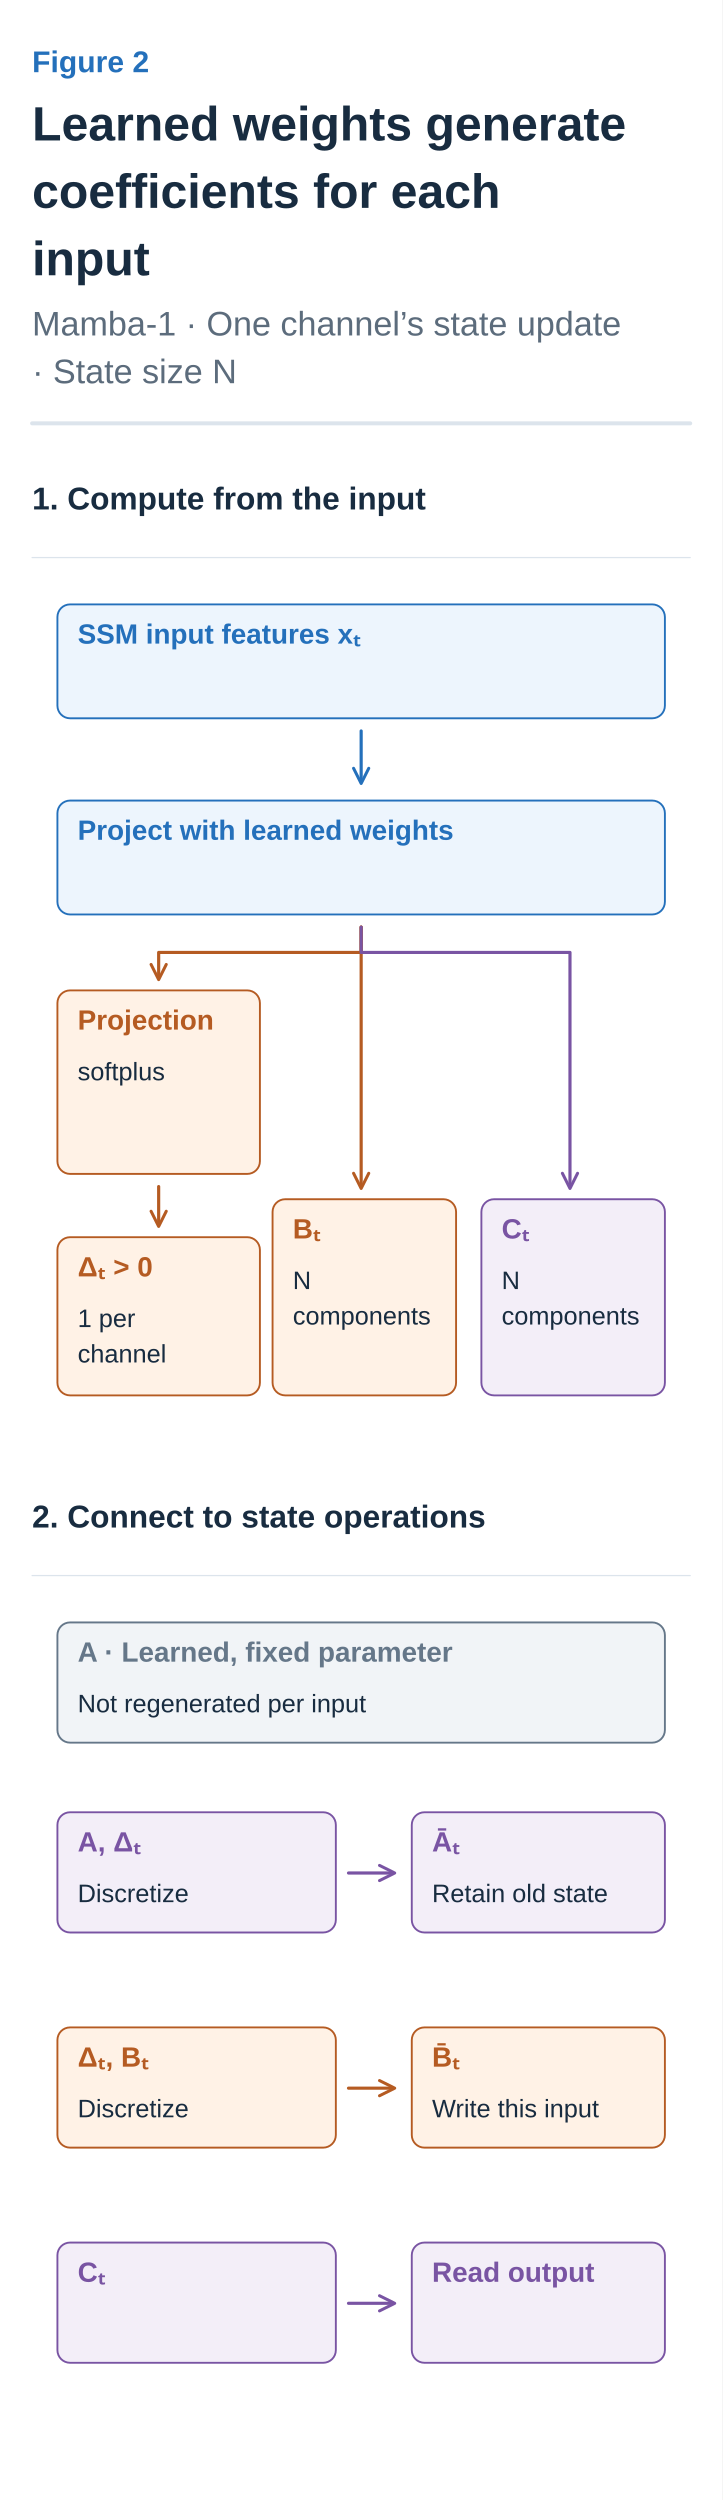
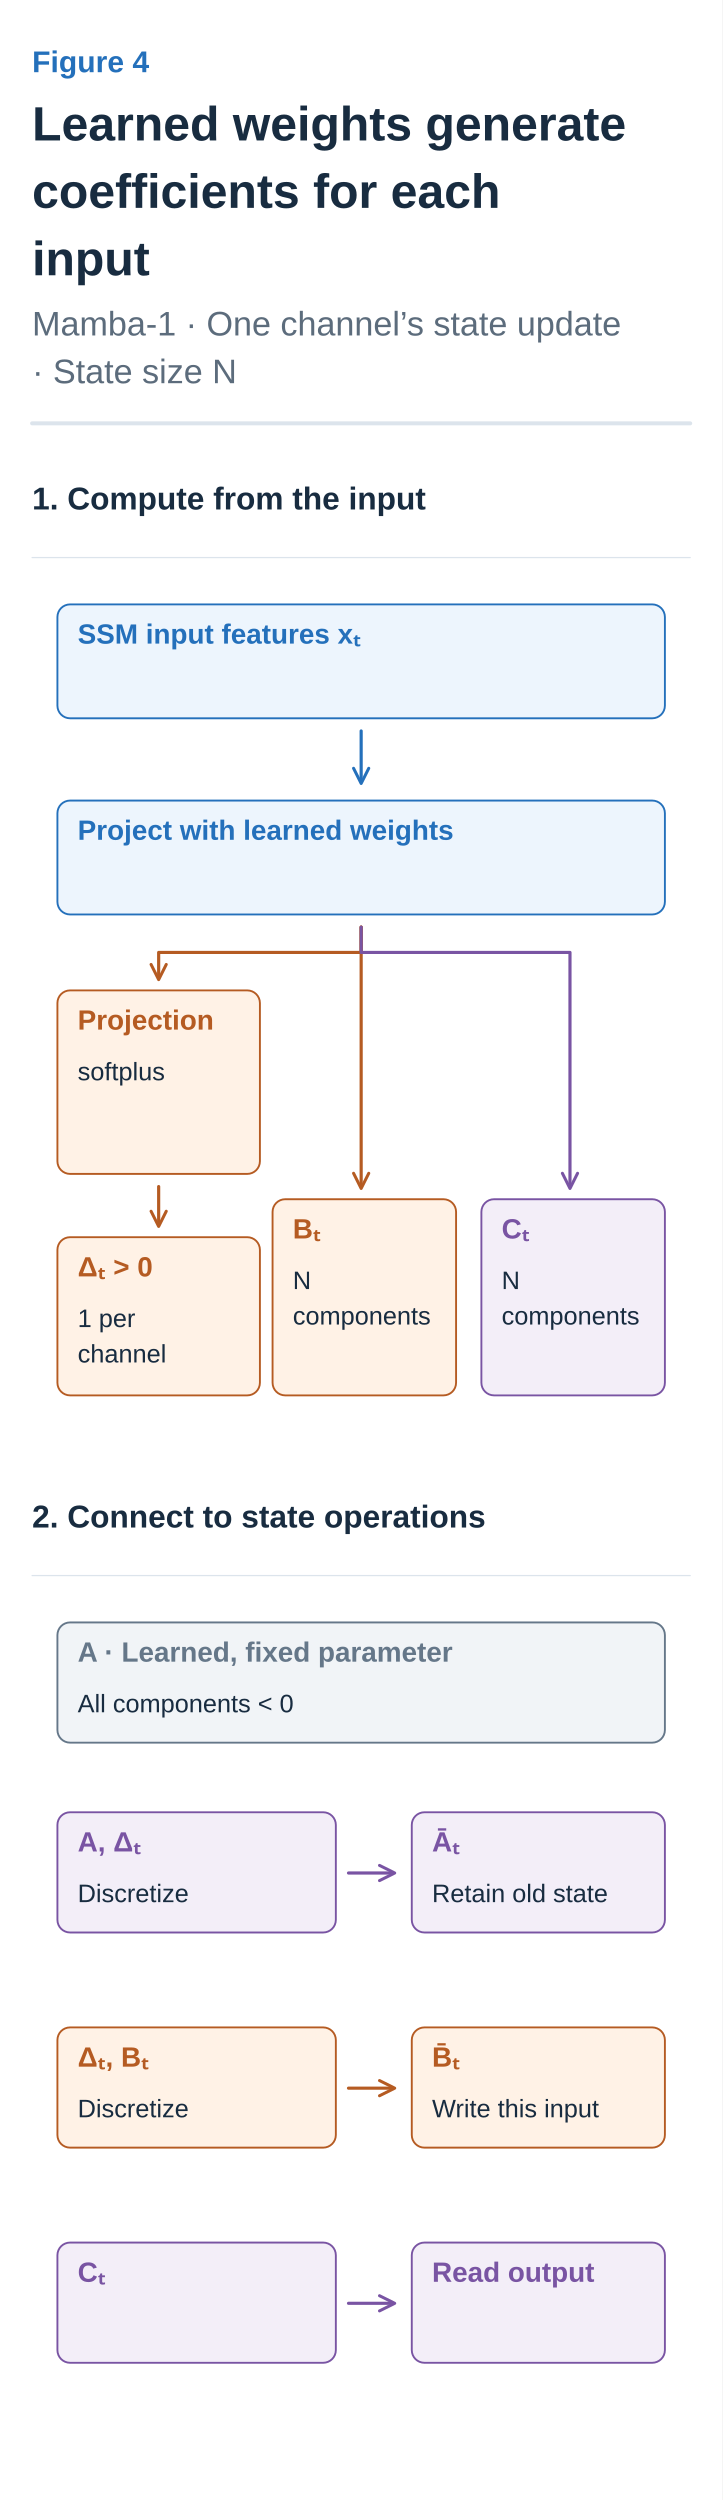
<svg xmlns="http://www.w3.org/2000/svg" width="360" height="1246" viewBox="0 0 360 1246" role="img" aria-labelledby="title desc">
  <defs>
    <marker id="arrow-ink" viewBox="0 0 10 10" refX="8" refY="5" markerWidth="6" markerHeight="6" orient="auto">
      <path d="M1 1 L9 5 L1 9" fill="none" stroke="#182C40" stroke-width="1.6" />
    </marker>
    <marker id="arrow-muted" viewBox="0 0 10 10" refX="8" refY="5" markerWidth="6" markerHeight="6" orient="auto">
      <path d="M1 1 L9 5 L1 9" fill="none" stroke="#5C6C7C" stroke-width="1.6" />
    </marker>
    <marker id="arrow-line" viewBox="0 0 10 10" refX="8" refY="5" markerWidth="6" markerHeight="6" orient="auto">
      <path d="M1 1 L9 5 L1 9" fill="none" stroke="#DCE4EC" stroke-width="1.6" />
    </marker>
    <marker id="arrow-paper" viewBox="0 0 10 10" refX="8" refY="5" markerWidth="6" markerHeight="6" orient="auto">
      <path d="M1 1 L9 5 L1 9" fill="none" stroke="#FFFFFF" stroke-width="1.6" />
    </marker>
    <marker id="arrow-blue" viewBox="0 0 10 10" refX="8" refY="5" markerWidth="6" markerHeight="6" orient="auto">
      <path d="M1 1 L9 5 L1 9" fill="none" stroke="#2470BB" stroke-width="1.6" />
    </marker>
    <marker id="arrow-teal" viewBox="0 0 10 10" refX="8" refY="5" markerWidth="6" markerHeight="6" orient="auto">
      <path d="M1 1 L9 5 L1 9" fill="none" stroke="#287D78" stroke-width="1.6" />
    </marker>
    <marker id="arrow-orange" viewBox="0 0 10 10" refX="8" refY="5" markerWidth="6" markerHeight="6" orient="auto">
      <path d="M1 1 L9 5 L1 9" fill="none" stroke="#B55B22" stroke-width="1.6" />
    </marker>
    <marker id="arrow-purple" viewBox="0 0 10 10" refX="8" refY="5" markerWidth="6" markerHeight="6" orient="auto">
      <path d="M1 1 L9 5 L1 9" fill="none" stroke="#7954A3" stroke-width="1.6" />
    </marker>
    <marker id="arrow-gray" viewBox="0 0 10 10" refX="8" refY="5" markerWidth="6" markerHeight="6" orient="auto">
      <path d="M1 1 L9 5 L1 9" fill="none" stroke="#657789" stroke-width="1.6" />
    </marker>
    <marker id="arrow-red" viewBox="0 0 10 10" refX="8" refY="5" markerWidth="6" markerHeight="6" orient="auto">
      <path d="M1 1 L9 5 L1 9" fill="none" stroke="#B34242" stroke-width="1.6" />
    </marker>
    <marker id="arrow-indigo" viewBox="0 0 10 10" refX="8" refY="5" markerWidth="6" markerHeight="6" orient="auto">
      <path d="M1 1 L9 5 L1 9" fill="none" stroke="#4C60A8" stroke-width="1.6" />
    </marker>
    <marker id="arrow-slate" viewBox="0 0 10 10" refX="8" refY="5" markerWidth="6" markerHeight="6" orient="auto">
      <path d="M1 1 L9 5 L1 9" fill="none" stroke="#8191A0" stroke-width="1.6" />
    </marker>
    <marker id="arrow-surface" viewBox="0 0 10 10" refX="8" refY="5" markerWidth="6" markerHeight="6" orient="auto">
      <path d="M1 1 L9 5 L1 9" fill="none" stroke="#F8FAFC" stroke-width="1.6" />
    </marker>
  </defs>
  <style>text{font-family:Arial,"Apple SD Gothic Neo","Noto Sans KR",sans-serif}text[font-family]{font-family:Menlo,Consolas,monospace}path{stroke-linecap:round;stroke-linejoin:round}</style>
  <rect width="100%" height="100%" fill="white" />
-   <text x="16" y="36" fill="#2470BB" font-size="15" font-weight="600" text-anchor="start" data-max-width="328">Figure 2</text>
+   <text x="16" y="36" fill="#2470BB" font-size="15" font-weight="600" text-anchor="start" data-max-width="328">Figure 4</text>
  <text x="16" y="70" fill="#182C40" font-size="24" font-weight="700" text-anchor="start" data-max-width="328">Learned weights generate</text>
  <text x="16" y="103.6" fill="#182C40" font-size="24" font-weight="700" text-anchor="start" data-max-width="328">coefficients for each</text>
  <text x="16" y="137.2" fill="#182C40" font-size="24" font-weight="700" text-anchor="start" data-max-width="328">input</text>
  <text x="16" y="167.2" fill="#5C6C7C" font-size="17" font-weight="400" text-anchor="start" data-max-width="328">Mamba-1 · One channel’s state update</text>
  <text x="16" y="191" fill="#5C6C7C" font-size="17" font-weight="400" text-anchor="start" data-max-width="328">· State size N</text>
  <path d="M16,211 H344" stroke="#DCE4EC" stroke-width="2" />
  <g transform="translate(16 235) scale(0.6307692)" data-panel="1">
    <text x="0" y="30" fill="#182C40" font-size="25" font-weight="600" text-anchor="start" data-max-width="520">1. Compute from the input</text>
    <path d="M0 68 L520 68" stroke="#DCE4EC" stroke-width="1" fill="none" />
    <g data-container="true">
      <rect x="20" y="105" width="480" height="90" rx="10" fill="#EDF5FD" stroke="#2470BB" stroke-width="1.5" />
      <text x="36" y="136" fill="#2470BB" font-size="22" font-weight="600" text-anchor="start" data-max-width="448">SSM input features xₜ</text>
    </g>
    <path d="M260 205 L260 245" stroke="#2470BB" stroke-width="2.5" fill="none" marker-end="url(#arrow-blue)" />
    <g data-container="true">
      <rect x="20" y="260" width="480" height="90" rx="10" fill="#EDF5FD" stroke="#2470BB" stroke-width="1.5" />
      <text x="36" y="291" fill="#2470BB" font-size="22" font-weight="600" text-anchor="start" data-max-width="448">Project with learned weights</text>
    </g>
    <path d="M260 360 L260 380 L100 380 L100 400" stroke="#B55B22" stroke-width="2.5" fill="none" marker-end="url(#arrow-orange)" />
    <path d="M260 360 L260 565" stroke="#B55B22" stroke-width="2.5" fill="none" marker-end="url(#arrow-orange)" />
    <path d="M260 360 L260 380 L425 380 L425 565" stroke="#7954A3" stroke-width="2.5" fill="none" marker-end="url(#arrow-purple)" />
    <g data-container="true">
      <rect x="20" y="410" width="160" height="145" rx="10" fill="#FFF2E6" stroke="#B55B22" stroke-width="1.5" />
      <text x="36" y="441" fill="#B55B22" font-size="22" font-weight="600" text-anchor="start" data-max-width="128">Projection</text>
      <text x="36" y="481" fill="#182C40" font-size="20" font-weight="400" text-anchor="start" data-max-width="128">softplus</text>
    </g>
    <path d="M100 565 L100 595" stroke="#B55B22" stroke-width="2.5" fill="none" marker-end="url(#arrow-orange)" />
    <g data-container="true">
      <rect x="20" y="605" width="160" height="125" rx="10" fill="#FFF2E6" stroke="#B55B22" stroke-width="1.5" />
      <text x="36" y="636" fill="#B55B22" font-size="22" font-weight="600" text-anchor="start" data-max-width="128">Δₜ &gt; 0</text>
      <text x="36" y="676" fill="#182C40" font-size="20" font-weight="400" text-anchor="start" data-max-width="128">1 per</text>
      <text x="36" y="704" fill="#182C40" font-size="20" font-weight="400" text-anchor="start" data-max-width="128">channel</text>
    </g>
    <g data-container="true">
      <rect x="190" y="575" width="145" height="155" rx="10" fill="#FFF2E6" stroke="#B55B22" stroke-width="1.5" />
      <text x="206" y="606" fill="#B55B22" font-size="22" font-weight="600" text-anchor="start" data-max-width="113">Bₜ</text>
      <text x="206" y="646" fill="#182C40" font-size="20" font-weight="400" text-anchor="start" data-max-width="113">N</text>
      <text x="206" y="674" fill="#182C40" font-size="20" font-weight="400" text-anchor="start" data-max-width="113">components</text>
    </g>
    <g data-container="true">
      <rect x="355" y="575" width="145" height="155" rx="10" fill="#F3EEF8" stroke="#7954A3" stroke-width="1.5" />
      <text x="371" y="606" fill="#7954A3" font-size="22" font-weight="600" text-anchor="start" data-max-width="113">Cₜ</text>
      <text x="371" y="646" fill="#182C40" font-size="20" font-weight="400" text-anchor="start" data-max-width="113">N</text>
      <text x="371" y="674" fill="#182C40" font-size="20" font-weight="400" text-anchor="start" data-max-width="113">components</text>
    </g>
  </g>
  <g transform="translate(16 742.3846) scale(0.6307692)" data-panel="2">
    <text x="0" y="30" fill="#182C40" font-size="25" font-weight="600" text-anchor="start" data-max-width="520">2. Connect to state operations</text>
    <path d="M0 68 L520 68" stroke="#DCE4EC" stroke-width="1" fill="none" />
    <g data-container="true">
      <rect x="20" y="105" width="480" height="95" rx="10" fill="#F1F4F7" stroke="#657789" stroke-width="1.5" />
      <text x="36" y="136" fill="#657789" font-size="22" font-weight="600" text-anchor="start" data-max-width="448">A · Learned, fixed parameter</text>
-       <text x="36" y="176" fill="#182C40" font-size="20" font-weight="400" text-anchor="start" data-max-width="448">Not regenerated per input</text>
+       <text x="36" y="176" fill="#182C40" font-size="20" font-weight="400" text-anchor="start" data-max-width="448">All components &lt; 0</text>
    </g>
    <g data-container="true">
      <rect x="20" y="255" width="220" height="95" rx="10" fill="#F3EEF8" stroke="#7954A3" stroke-width="1.5" />
      <text x="36" y="286" fill="#7954A3" font-size="22" font-weight="600" text-anchor="start" data-max-width="188">A, Δₜ</text>
      <text x="36" y="326" fill="#182C40" font-size="20" font-weight="400" text-anchor="start" data-max-width="188">Discretize</text>
    </g>
    <path d="M250 303 L285 303" stroke="#7954A3" stroke-width="2.5" fill="none" marker-end="url(#arrow-purple)" />
    <g data-container="true">
      <rect x="300" y="255" width="200" height="95" rx="10" fill="#F3EEF8" stroke="#7954A3" stroke-width="1.5" />
      <text x="316" y="286" fill="#7954A3" font-size="22" font-weight="600" text-anchor="start" data-max-width="168">Āₜ</text>
      <text x="316" y="326" fill="#182C40" font-size="20" font-weight="400" text-anchor="start" data-max-width="168">Retain old state</text>
    </g>
    <g data-container="true">
      <rect x="20" y="425" width="220" height="95" rx="10" fill="#FFF2E6" stroke="#B55B22" stroke-width="1.5" />
      <text x="36" y="456" fill="#B55B22" font-size="22" font-weight="600" text-anchor="start" data-max-width="188">Δₜ, Bₜ</text>
      <text x="36" y="496" fill="#182C40" font-size="20" font-weight="400" text-anchor="start" data-max-width="188">Discretize</text>
    </g>
    <path d="M250 473 L285 473" stroke="#B55B22" stroke-width="2.5" fill="none" marker-end="url(#arrow-orange)" />
    <g data-container="true">
      <rect x="300" y="425" width="200" height="95" rx="10" fill="#FFF2E6" stroke="#B55B22" stroke-width="1.5" />
      <text x="316" y="456" fill="#B55B22" font-size="22" font-weight="600" text-anchor="start" data-max-width="168">B̄ₜ</text>
      <text x="316" y="496" fill="#182C40" font-size="20" font-weight="400" text-anchor="start" data-max-width="168">Write this input</text>
    </g>
    <g data-container="true">
      <rect x="20" y="595" width="220" height="95" rx="10" fill="#F3EEF8" stroke="#7954A3" stroke-width="1.5" />
      <text x="36" y="626" fill="#7954A3" font-size="22" font-weight="600" text-anchor="start" data-max-width="188">Cₜ</text>
    </g>
    <path d="M250 643 L285 643" stroke="#7954A3" stroke-width="2.5" fill="none" marker-end="url(#arrow-purple)" />
    <g data-container="true">
      <rect x="300" y="595" width="200" height="95" rx="10" fill="#F3EEF8" stroke="#7954A3" stroke-width="1.5" />
      <text x="316" y="626" fill="#7954A3" font-size="22" font-weight="600" text-anchor="start" data-max-width="168">Read output</text>
    </g>
  </g>
</svg>
